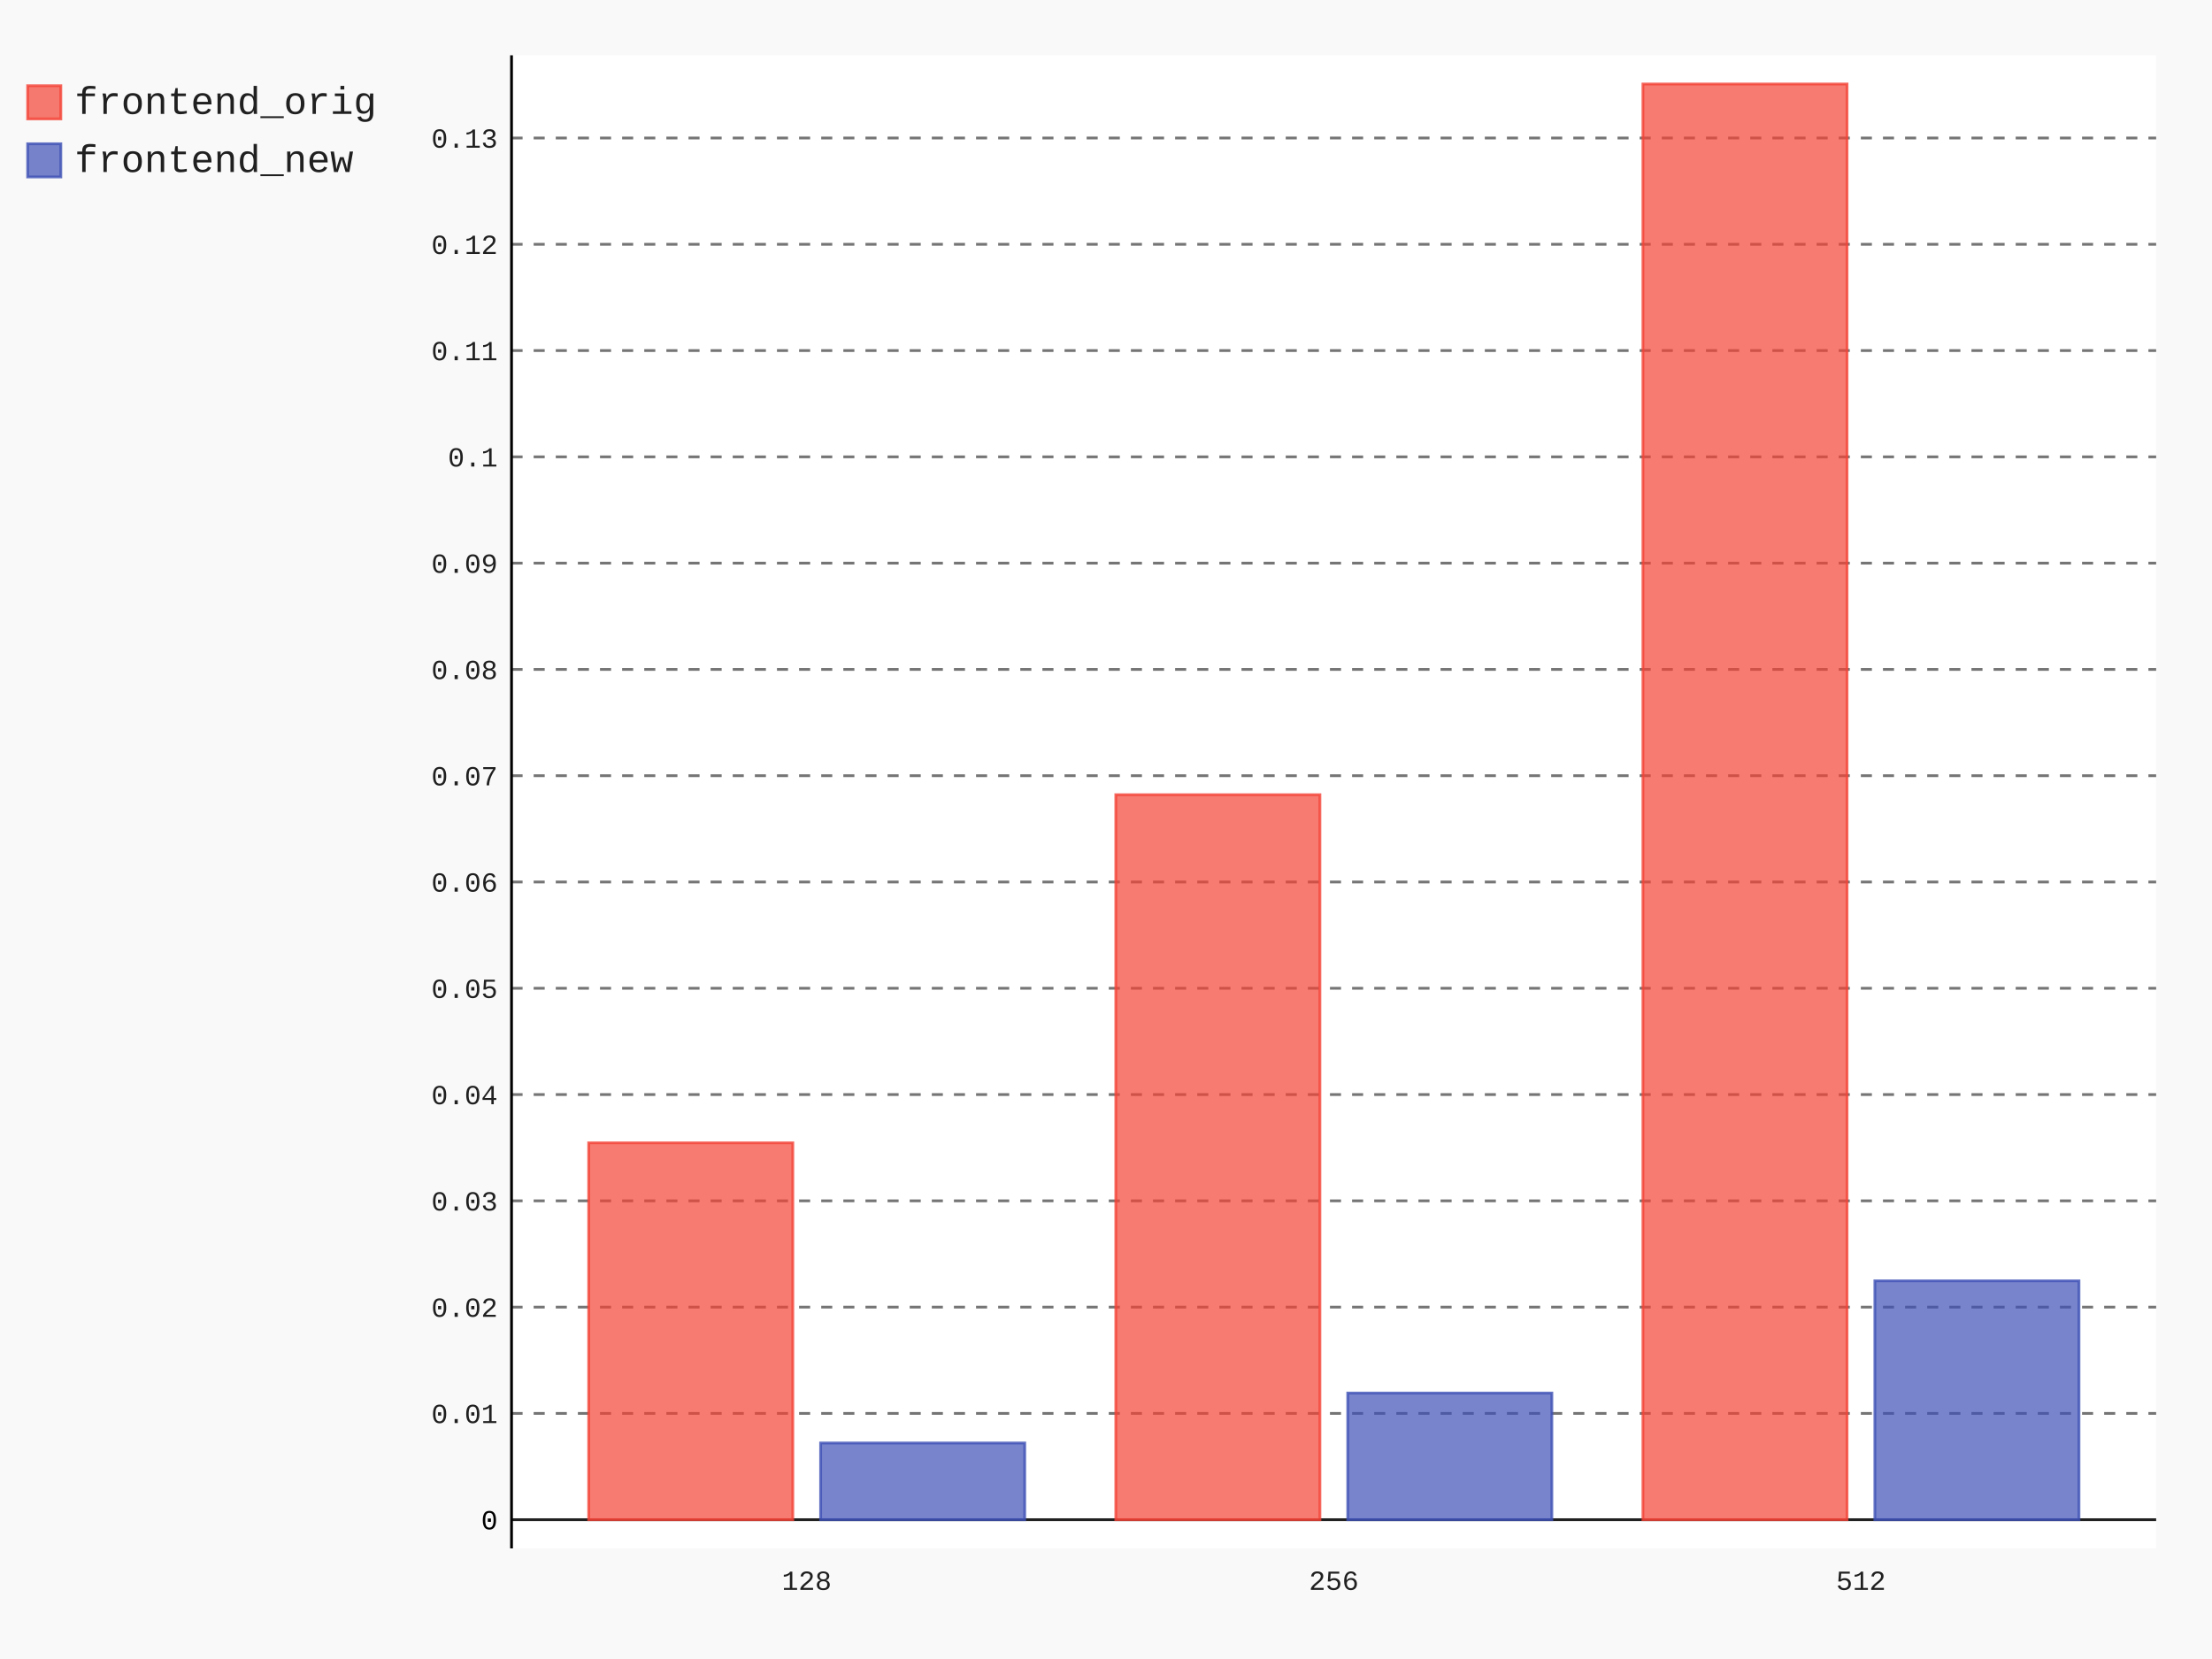
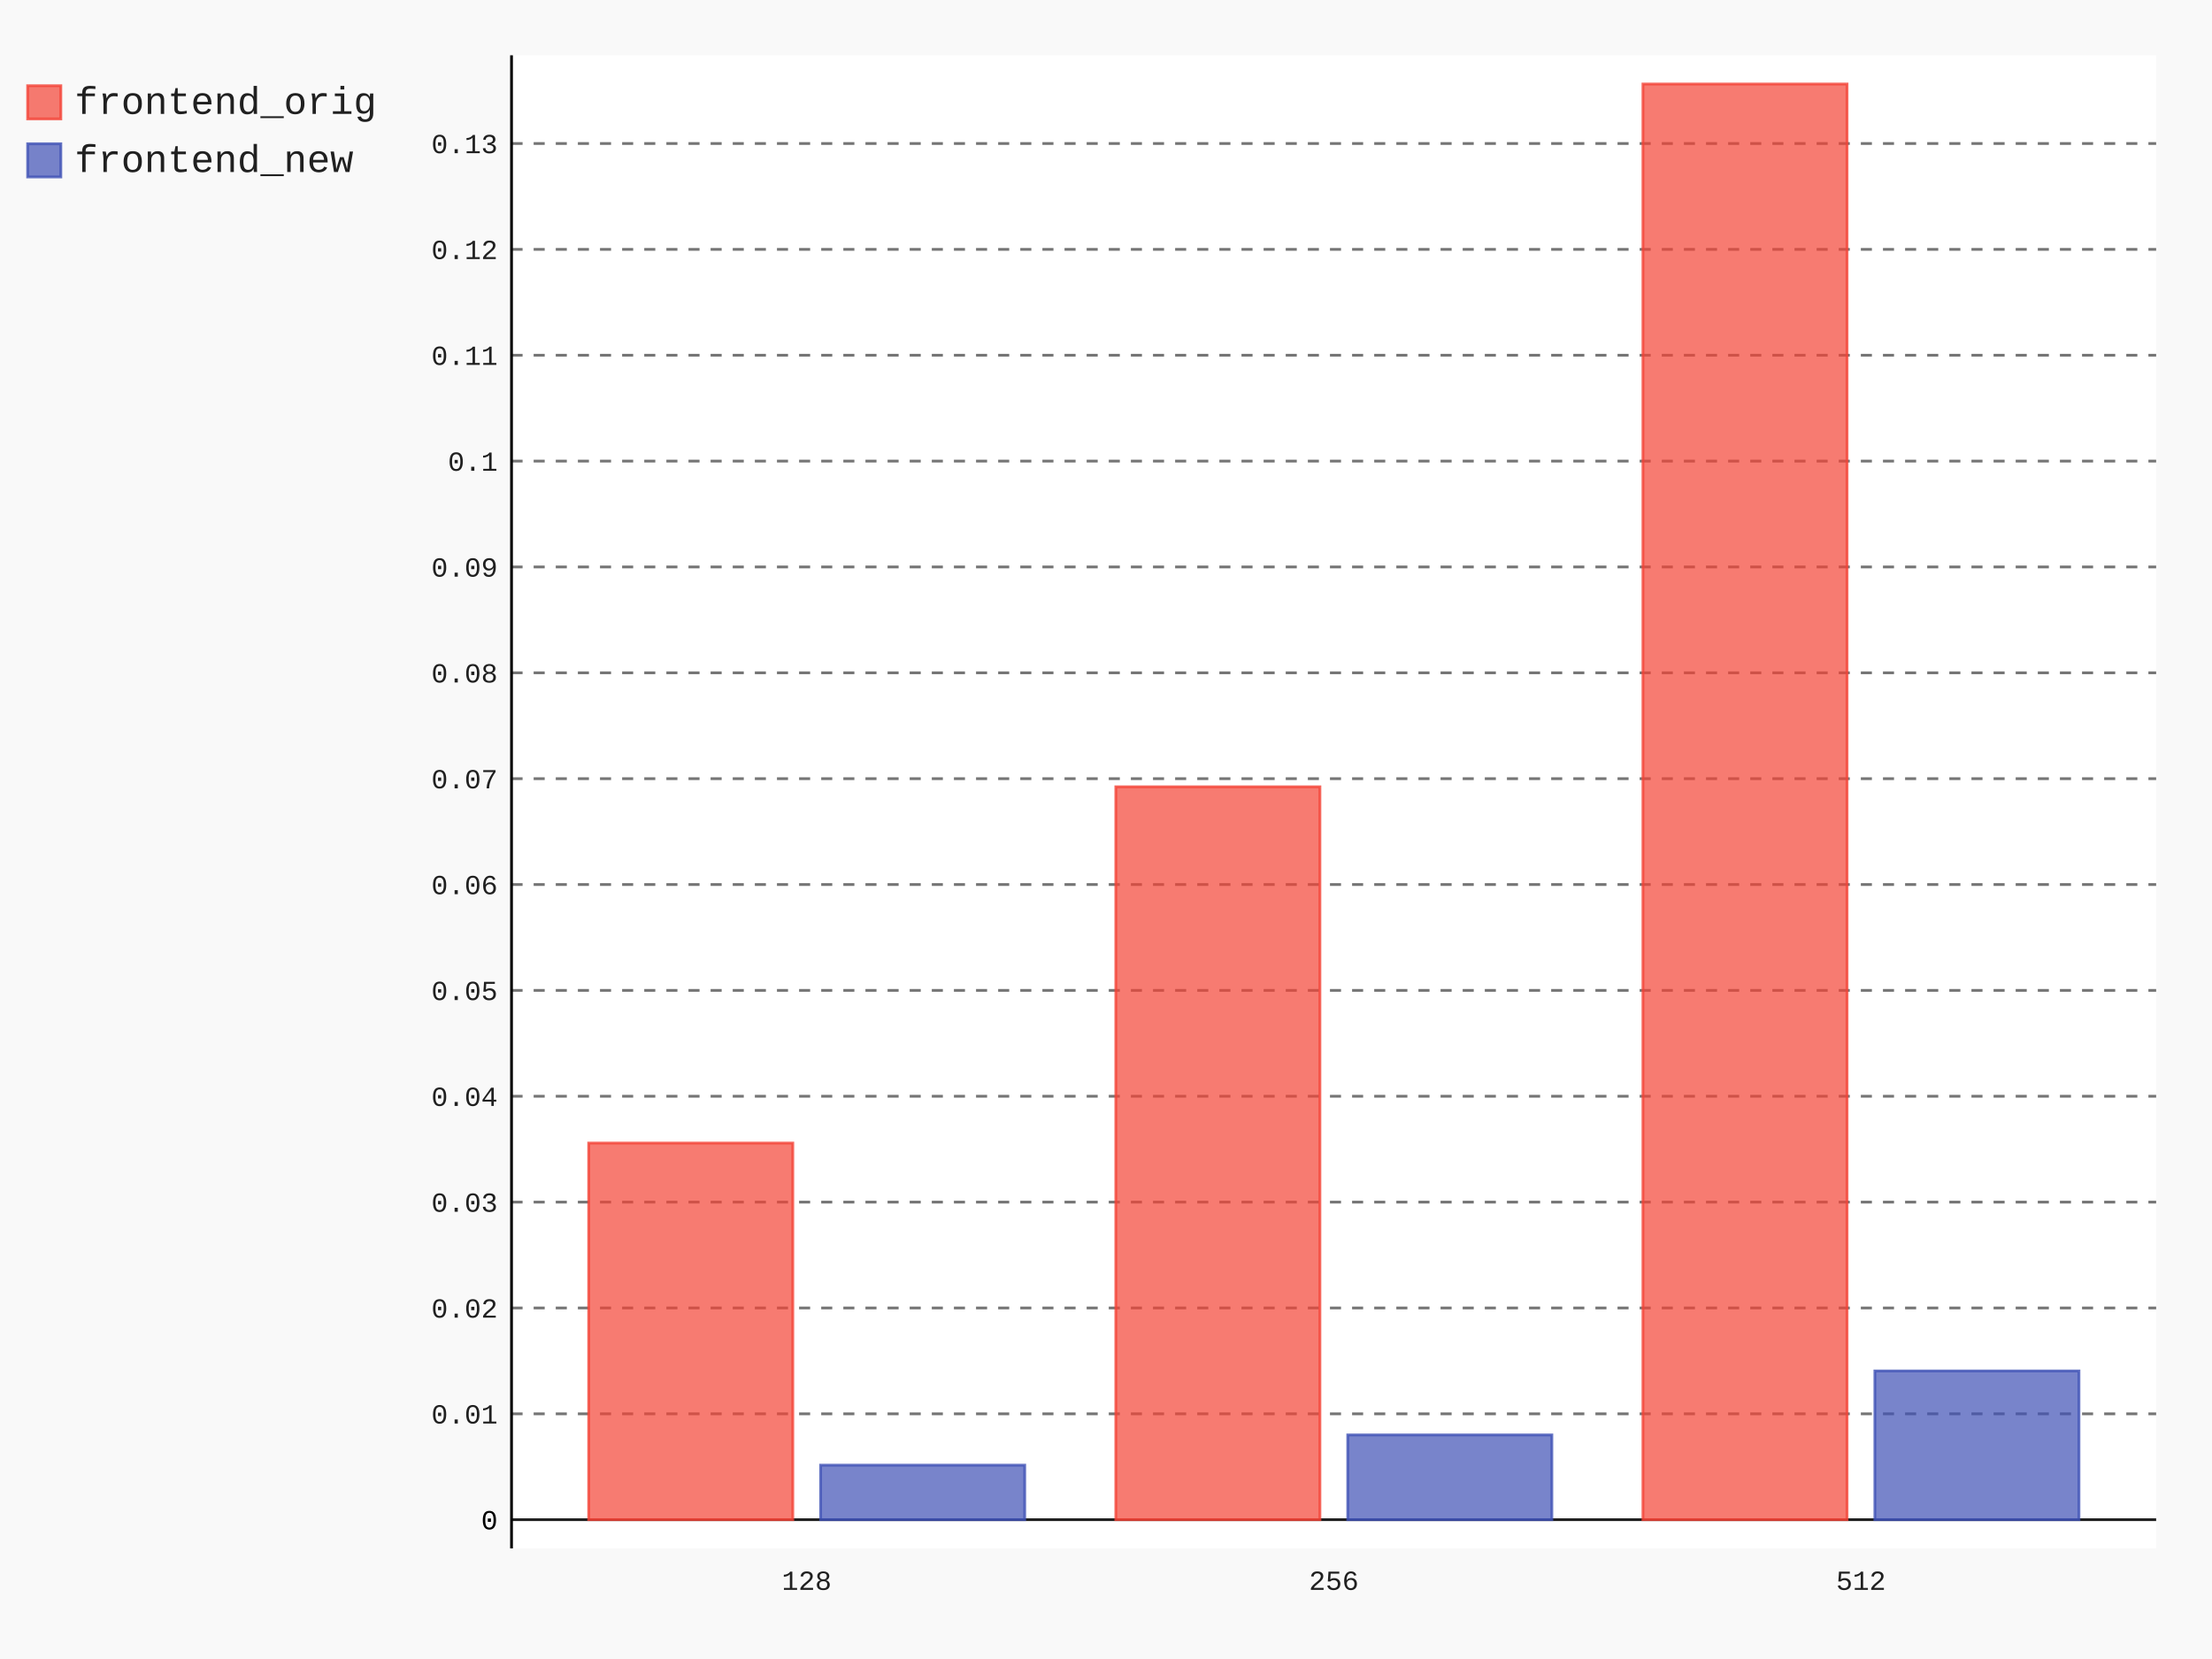
- <svg xmlns="http://www.w3.org/2000/svg" id="chart-b4ac7c08-8e70-46b9-a367-7979298d1559" class="pygal-chart" viewBox="0 0 800 600">
+ <svg xmlns="http://www.w3.org/2000/svg" id="chart-bfe93f93-f056-4d91-b0da-f38b928959a3" class="pygal-chart" viewBox="0 0 800 600">
  <defs>
-     <style type="text/css">#chart-b4ac7c08-8e70-46b9-a367-7979298d1559{-webkit-user-select:none;-webkit-font-smoothing:antialiased;font-family:Consolas,"Liberation Mono",Menlo,Courier,monospace}#chart-b4ac7c08-8e70-46b9-a367-7979298d1559 .title{font-family:Consolas,"Liberation Mono",Menlo,Courier,monospace;font-size:16px}#chart-b4ac7c08-8e70-46b9-a367-7979298d1559 .legends .legend text{font-family:Consolas,"Liberation Mono",Menlo,Courier,monospace;font-size:14px}#chart-b4ac7c08-8e70-46b9-a367-7979298d1559 .axis text{font-family:Consolas,"Liberation Mono",Menlo,Courier,monospace;font-size:10px}#chart-b4ac7c08-8e70-46b9-a367-7979298d1559 .axis text.major{font-family:Consolas,"Liberation Mono",Menlo,Courier,monospace;font-size:10px}#chart-b4ac7c08-8e70-46b9-a367-7979298d1559 .text-overlay text.value{font-family:Consolas,"Liberation Mono",Menlo,Courier,monospace;font-size:16px}#chart-b4ac7c08-8e70-46b9-a367-7979298d1559 .text-overlay text.label{font-family:Consolas,"Liberation Mono",Menlo,Courier,monospace;font-size:10px}#chart-b4ac7c08-8e70-46b9-a367-7979298d1559 .tooltip{font-family:Consolas,"Liberation Mono",Menlo,Courier,monospace;font-size:14px}#chart-b4ac7c08-8e70-46b9-a367-7979298d1559 text.no_data{font-family:Consolas,"Liberation Mono",Menlo,Courier,monospace;font-size:64px}
- #chart-b4ac7c08-8e70-46b9-a367-7979298d1559{background-color:rgba(249,249,249,1)}#chart-b4ac7c08-8e70-46b9-a367-7979298d1559 path,#chart-b4ac7c08-8e70-46b9-a367-7979298d1559 line,#chart-b4ac7c08-8e70-46b9-a367-7979298d1559 rect,#chart-b4ac7c08-8e70-46b9-a367-7979298d1559 circle{-webkit-transition:150ms;-moz-transition:150ms;transition:150ms}#chart-b4ac7c08-8e70-46b9-a367-7979298d1559 .graph &gt; .background{fill:rgba(249,249,249,1)}#chart-b4ac7c08-8e70-46b9-a367-7979298d1559 .plot &gt; .background{fill:rgba(255,255,255,1)}#chart-b4ac7c08-8e70-46b9-a367-7979298d1559 .graph{fill:rgba(0,0,0,.87)}#chart-b4ac7c08-8e70-46b9-a367-7979298d1559 text.no_data{fill:rgba(0,0,0,1)}#chart-b4ac7c08-8e70-46b9-a367-7979298d1559 .title{fill:rgba(0,0,0,1)}#chart-b4ac7c08-8e70-46b9-a367-7979298d1559 .legends .legend text{fill:rgba(0,0,0,.87)}#chart-b4ac7c08-8e70-46b9-a367-7979298d1559 .legends .legend:hover text{fill:rgba(0,0,0,1)}#chart-b4ac7c08-8e70-46b9-a367-7979298d1559 .axis .line{stroke:rgba(0,0,0,1)}#chart-b4ac7c08-8e70-46b9-a367-7979298d1559 .axis .guide.line{stroke:rgba(0,0,0,.54)}#chart-b4ac7c08-8e70-46b9-a367-7979298d1559 .axis .major.line{stroke:rgba(0,0,0,.87)}#chart-b4ac7c08-8e70-46b9-a367-7979298d1559 .axis text.major{fill:rgba(0,0,0,1)}#chart-b4ac7c08-8e70-46b9-a367-7979298d1559 .axis.y .guides:hover .guide.line,#chart-b4ac7c08-8e70-46b9-a367-7979298d1559 .line-graph .axis.x .guides:hover .guide.line,#chart-b4ac7c08-8e70-46b9-a367-7979298d1559 .stackedline-graph .axis.x .guides:hover .guide.line,#chart-b4ac7c08-8e70-46b9-a367-7979298d1559 .xy-graph .axis.x .guides:hover .guide.line{stroke:rgba(0,0,0,1)}#chart-b4ac7c08-8e70-46b9-a367-7979298d1559 .axis .guides:hover text{fill:rgba(0,0,0,1)}#chart-b4ac7c08-8e70-46b9-a367-7979298d1559 .reactive{fill-opacity:.7;stroke-opacity:.8}#chart-b4ac7c08-8e70-46b9-a367-7979298d1559 .ci{stroke:rgba(0,0,0,.87)}#chart-b4ac7c08-8e70-46b9-a367-7979298d1559 .reactive.active,#chart-b4ac7c08-8e70-46b9-a367-7979298d1559 .active .reactive{fill-opacity:.8;stroke-opacity:.9;stroke-width:4}#chart-b4ac7c08-8e70-46b9-a367-7979298d1559 .ci .reactive.active{stroke-width:1.5}#chart-b4ac7c08-8e70-46b9-a367-7979298d1559 .series text{fill:rgba(0,0,0,1)}#chart-b4ac7c08-8e70-46b9-a367-7979298d1559 .tooltip rect{fill:rgba(255,255,255,1);stroke:rgba(0,0,0,1);-webkit-transition:opacity 150ms;-moz-transition:opacity 150ms;transition:opacity 150ms}#chart-b4ac7c08-8e70-46b9-a367-7979298d1559 .tooltip .label{fill:rgba(0,0,0,.87)}#chart-b4ac7c08-8e70-46b9-a367-7979298d1559 .tooltip .label{fill:rgba(0,0,0,.87)}#chart-b4ac7c08-8e70-46b9-a367-7979298d1559 .tooltip .legend{font-size:.8em;fill:rgba(0,0,0,.54)}#chart-b4ac7c08-8e70-46b9-a367-7979298d1559 .tooltip .x_label{font-size:.6em;fill:rgba(0,0,0,1)}#chart-b4ac7c08-8e70-46b9-a367-7979298d1559 .tooltip .xlink{font-size:.5em;text-decoration:underline}#chart-b4ac7c08-8e70-46b9-a367-7979298d1559 .tooltip .value{font-size:1.5em}#chart-b4ac7c08-8e70-46b9-a367-7979298d1559 .bound{font-size:.5em}#chart-b4ac7c08-8e70-46b9-a367-7979298d1559 .max-value{font-size:.75em;fill:rgba(0,0,0,.54)}#chart-b4ac7c08-8e70-46b9-a367-7979298d1559 .map-element{fill:rgba(255,255,255,1);stroke:rgba(0,0,0,.54) !important}#chart-b4ac7c08-8e70-46b9-a367-7979298d1559 .map-element .reactive{fill-opacity:inherit;stroke-opacity:inherit}#chart-b4ac7c08-8e70-46b9-a367-7979298d1559 .color-0,#chart-b4ac7c08-8e70-46b9-a367-7979298d1559 .color-0 a:visited{stroke:#F44336;fill:#F44336}#chart-b4ac7c08-8e70-46b9-a367-7979298d1559 .color-1,#chart-b4ac7c08-8e70-46b9-a367-7979298d1559 .color-1 a:visited{stroke:#3F51B5;fill:#3F51B5}#chart-b4ac7c08-8e70-46b9-a367-7979298d1559 .text-overlay .color-0 text{fill:black}#chart-b4ac7c08-8e70-46b9-a367-7979298d1559 .text-overlay .color-1 text{fill:black}
- #chart-b4ac7c08-8e70-46b9-a367-7979298d1559 text.no_data{text-anchor:middle}#chart-b4ac7c08-8e70-46b9-a367-7979298d1559 .guide.line{fill:none}#chart-b4ac7c08-8e70-46b9-a367-7979298d1559 .centered{text-anchor:middle}#chart-b4ac7c08-8e70-46b9-a367-7979298d1559 .title{text-anchor:middle}#chart-b4ac7c08-8e70-46b9-a367-7979298d1559 .legends .legend text{fill-opacity:1}#chart-b4ac7c08-8e70-46b9-a367-7979298d1559 .axis.x text{text-anchor:middle}#chart-b4ac7c08-8e70-46b9-a367-7979298d1559 .axis.x:not(.web) text[transform]{text-anchor:start}#chart-b4ac7c08-8e70-46b9-a367-7979298d1559 .axis.x:not(.web) text[transform].backwards{text-anchor:end}#chart-b4ac7c08-8e70-46b9-a367-7979298d1559 .axis.y text{text-anchor:end}#chart-b4ac7c08-8e70-46b9-a367-7979298d1559 .axis.y text[transform].backwards{text-anchor:start}#chart-b4ac7c08-8e70-46b9-a367-7979298d1559 .axis.y2 text{text-anchor:start}#chart-b4ac7c08-8e70-46b9-a367-7979298d1559 .axis.y2 text[transform].backwards{text-anchor:end}#chart-b4ac7c08-8e70-46b9-a367-7979298d1559 .axis .guide.line{stroke-dasharray:4,4}#chart-b4ac7c08-8e70-46b9-a367-7979298d1559 .axis .major.guide.line{stroke-dasharray:6,6}#chart-b4ac7c08-8e70-46b9-a367-7979298d1559 .horizontal .axis.y .guide.line,#chart-b4ac7c08-8e70-46b9-a367-7979298d1559 .horizontal .axis.y2 .guide.line,#chart-b4ac7c08-8e70-46b9-a367-7979298d1559 .vertical .axis.x .guide.line{opacity:0}#chart-b4ac7c08-8e70-46b9-a367-7979298d1559 .horizontal .axis.always_show .guide.line,#chart-b4ac7c08-8e70-46b9-a367-7979298d1559 .vertical .axis.always_show .guide.line{opacity:1 !important}#chart-b4ac7c08-8e70-46b9-a367-7979298d1559 .axis.y .guides:hover .guide.line,#chart-b4ac7c08-8e70-46b9-a367-7979298d1559 .axis.y2 .guides:hover .guide.line,#chart-b4ac7c08-8e70-46b9-a367-7979298d1559 .axis.x .guides:hover .guide.line{opacity:1}#chart-b4ac7c08-8e70-46b9-a367-7979298d1559 .axis .guides:hover text{opacity:1}#chart-b4ac7c08-8e70-46b9-a367-7979298d1559 .nofill{fill:none}#chart-b4ac7c08-8e70-46b9-a367-7979298d1559 .subtle-fill{fill-opacity:.2}#chart-b4ac7c08-8e70-46b9-a367-7979298d1559 .dot{stroke-width:1px;fill-opacity:1}#chart-b4ac7c08-8e70-46b9-a367-7979298d1559 .dot.active{stroke-width:5px}#chart-b4ac7c08-8e70-46b9-a367-7979298d1559 .dot.negative{fill:transparent}#chart-b4ac7c08-8e70-46b9-a367-7979298d1559 text,#chart-b4ac7c08-8e70-46b9-a367-7979298d1559 tspan{stroke:none !important}#chart-b4ac7c08-8e70-46b9-a367-7979298d1559 .series text.active{opacity:1}#chart-b4ac7c08-8e70-46b9-a367-7979298d1559 .tooltip rect{fill-opacity:.95;stroke-width:.5}#chart-b4ac7c08-8e70-46b9-a367-7979298d1559 .tooltip text{fill-opacity:1}#chart-b4ac7c08-8e70-46b9-a367-7979298d1559 .showable{visibility:hidden}#chart-b4ac7c08-8e70-46b9-a367-7979298d1559 .showable.shown{visibility:visible}#chart-b4ac7c08-8e70-46b9-a367-7979298d1559 .gauge-background{fill:rgba(229,229,229,1);stroke:none}#chart-b4ac7c08-8e70-46b9-a367-7979298d1559 .bg-lines{stroke:rgba(249,249,249,1);stroke-width:2px}</style>
+     <style type="text/css">#chart-bfe93f93-f056-4d91-b0da-f38b928959a3{-webkit-user-select:none;-webkit-font-smoothing:antialiased;font-family:Consolas,"Liberation Mono",Menlo,Courier,monospace}#chart-bfe93f93-f056-4d91-b0da-f38b928959a3 .title{font-family:Consolas,"Liberation Mono",Menlo,Courier,monospace;font-size:16px}#chart-bfe93f93-f056-4d91-b0da-f38b928959a3 .legends .legend text{font-family:Consolas,"Liberation Mono",Menlo,Courier,monospace;font-size:14px}#chart-bfe93f93-f056-4d91-b0da-f38b928959a3 .axis text{font-family:Consolas,"Liberation Mono",Menlo,Courier,monospace;font-size:10px}#chart-bfe93f93-f056-4d91-b0da-f38b928959a3 .axis text.major{font-family:Consolas,"Liberation Mono",Menlo,Courier,monospace;font-size:10px}#chart-bfe93f93-f056-4d91-b0da-f38b928959a3 .text-overlay text.value{font-family:Consolas,"Liberation Mono",Menlo,Courier,monospace;font-size:16px}#chart-bfe93f93-f056-4d91-b0da-f38b928959a3 .text-overlay text.label{font-family:Consolas,"Liberation Mono",Menlo,Courier,monospace;font-size:10px}#chart-bfe93f93-f056-4d91-b0da-f38b928959a3 .tooltip{font-family:Consolas,"Liberation Mono",Menlo,Courier,monospace;font-size:14px}#chart-bfe93f93-f056-4d91-b0da-f38b928959a3 text.no_data{font-family:Consolas,"Liberation Mono",Menlo,Courier,monospace;font-size:64px}
+ #chart-bfe93f93-f056-4d91-b0da-f38b928959a3{background-color:rgba(249,249,249,1)}#chart-bfe93f93-f056-4d91-b0da-f38b928959a3 path,#chart-bfe93f93-f056-4d91-b0da-f38b928959a3 line,#chart-bfe93f93-f056-4d91-b0da-f38b928959a3 rect,#chart-bfe93f93-f056-4d91-b0da-f38b928959a3 circle{-webkit-transition:150ms;-moz-transition:150ms;transition:150ms}#chart-bfe93f93-f056-4d91-b0da-f38b928959a3 .graph &gt; .background{fill:rgba(249,249,249,1)}#chart-bfe93f93-f056-4d91-b0da-f38b928959a3 .plot &gt; .background{fill:rgba(255,255,255,1)}#chart-bfe93f93-f056-4d91-b0da-f38b928959a3 .graph{fill:rgba(0,0,0,.87)}#chart-bfe93f93-f056-4d91-b0da-f38b928959a3 text.no_data{fill:rgba(0,0,0,1)}#chart-bfe93f93-f056-4d91-b0da-f38b928959a3 .title{fill:rgba(0,0,0,1)}#chart-bfe93f93-f056-4d91-b0da-f38b928959a3 .legends .legend text{fill:rgba(0,0,0,.87)}#chart-bfe93f93-f056-4d91-b0da-f38b928959a3 .legends .legend:hover text{fill:rgba(0,0,0,1)}#chart-bfe93f93-f056-4d91-b0da-f38b928959a3 .axis .line{stroke:rgba(0,0,0,1)}#chart-bfe93f93-f056-4d91-b0da-f38b928959a3 .axis .guide.line{stroke:rgba(0,0,0,.54)}#chart-bfe93f93-f056-4d91-b0da-f38b928959a3 .axis .major.line{stroke:rgba(0,0,0,.87)}#chart-bfe93f93-f056-4d91-b0da-f38b928959a3 .axis text.major{fill:rgba(0,0,0,1)}#chart-bfe93f93-f056-4d91-b0da-f38b928959a3 .axis.y .guides:hover .guide.line,#chart-bfe93f93-f056-4d91-b0da-f38b928959a3 .line-graph .axis.x .guides:hover .guide.line,#chart-bfe93f93-f056-4d91-b0da-f38b928959a3 .stackedline-graph .axis.x .guides:hover .guide.line,#chart-bfe93f93-f056-4d91-b0da-f38b928959a3 .xy-graph .axis.x .guides:hover .guide.line{stroke:rgba(0,0,0,1)}#chart-bfe93f93-f056-4d91-b0da-f38b928959a3 .axis .guides:hover text{fill:rgba(0,0,0,1)}#chart-bfe93f93-f056-4d91-b0da-f38b928959a3 .reactive{fill-opacity:.7;stroke-opacity:.8}#chart-bfe93f93-f056-4d91-b0da-f38b928959a3 .ci{stroke:rgba(0,0,0,.87)}#chart-bfe93f93-f056-4d91-b0da-f38b928959a3 .reactive.active,#chart-bfe93f93-f056-4d91-b0da-f38b928959a3 .active .reactive{fill-opacity:.8;stroke-opacity:.9;stroke-width:4}#chart-bfe93f93-f056-4d91-b0da-f38b928959a3 .ci .reactive.active{stroke-width:1.5}#chart-bfe93f93-f056-4d91-b0da-f38b928959a3 .series text{fill:rgba(0,0,0,1)}#chart-bfe93f93-f056-4d91-b0da-f38b928959a3 .tooltip rect{fill:rgba(255,255,255,1);stroke:rgba(0,0,0,1);-webkit-transition:opacity 150ms;-moz-transition:opacity 150ms;transition:opacity 150ms}#chart-bfe93f93-f056-4d91-b0da-f38b928959a3 .tooltip .label{fill:rgba(0,0,0,.87)}#chart-bfe93f93-f056-4d91-b0da-f38b928959a3 .tooltip .label{fill:rgba(0,0,0,.87)}#chart-bfe93f93-f056-4d91-b0da-f38b928959a3 .tooltip .legend{font-size:.8em;fill:rgba(0,0,0,.54)}#chart-bfe93f93-f056-4d91-b0da-f38b928959a3 .tooltip .x_label{font-size:.6em;fill:rgba(0,0,0,1)}#chart-bfe93f93-f056-4d91-b0da-f38b928959a3 .tooltip .xlink{font-size:.5em;text-decoration:underline}#chart-bfe93f93-f056-4d91-b0da-f38b928959a3 .tooltip .value{font-size:1.5em}#chart-bfe93f93-f056-4d91-b0da-f38b928959a3 .bound{font-size:.5em}#chart-bfe93f93-f056-4d91-b0da-f38b928959a3 .max-value{font-size:.75em;fill:rgba(0,0,0,.54)}#chart-bfe93f93-f056-4d91-b0da-f38b928959a3 .map-element{fill:rgba(255,255,255,1);stroke:rgba(0,0,0,.54) !important}#chart-bfe93f93-f056-4d91-b0da-f38b928959a3 .map-element .reactive{fill-opacity:inherit;stroke-opacity:inherit}#chart-bfe93f93-f056-4d91-b0da-f38b928959a3 .color-0,#chart-bfe93f93-f056-4d91-b0da-f38b928959a3 .color-0 a:visited{stroke:#F44336;fill:#F44336}#chart-bfe93f93-f056-4d91-b0da-f38b928959a3 .color-1,#chart-bfe93f93-f056-4d91-b0da-f38b928959a3 .color-1 a:visited{stroke:#3F51B5;fill:#3F51B5}#chart-bfe93f93-f056-4d91-b0da-f38b928959a3 .text-overlay .color-0 text{fill:black}#chart-bfe93f93-f056-4d91-b0da-f38b928959a3 .text-overlay .color-1 text{fill:black}
+ #chart-bfe93f93-f056-4d91-b0da-f38b928959a3 text.no_data{text-anchor:middle}#chart-bfe93f93-f056-4d91-b0da-f38b928959a3 .guide.line{fill:none}#chart-bfe93f93-f056-4d91-b0da-f38b928959a3 .centered{text-anchor:middle}#chart-bfe93f93-f056-4d91-b0da-f38b928959a3 .title{text-anchor:middle}#chart-bfe93f93-f056-4d91-b0da-f38b928959a3 .legends .legend text{fill-opacity:1}#chart-bfe93f93-f056-4d91-b0da-f38b928959a3 .axis.x text{text-anchor:middle}#chart-bfe93f93-f056-4d91-b0da-f38b928959a3 .axis.x:not(.web) text[transform]{text-anchor:start}#chart-bfe93f93-f056-4d91-b0da-f38b928959a3 .axis.x:not(.web) text[transform].backwards{text-anchor:end}#chart-bfe93f93-f056-4d91-b0da-f38b928959a3 .axis.y text{text-anchor:end}#chart-bfe93f93-f056-4d91-b0da-f38b928959a3 .axis.y text[transform].backwards{text-anchor:start}#chart-bfe93f93-f056-4d91-b0da-f38b928959a3 .axis.y2 text{text-anchor:start}#chart-bfe93f93-f056-4d91-b0da-f38b928959a3 .axis.y2 text[transform].backwards{text-anchor:end}#chart-bfe93f93-f056-4d91-b0da-f38b928959a3 .axis .guide.line{stroke-dasharray:4,4}#chart-bfe93f93-f056-4d91-b0da-f38b928959a3 .axis .major.guide.line{stroke-dasharray:6,6}#chart-bfe93f93-f056-4d91-b0da-f38b928959a3 .horizontal .axis.y .guide.line,#chart-bfe93f93-f056-4d91-b0da-f38b928959a3 .horizontal .axis.y2 .guide.line,#chart-bfe93f93-f056-4d91-b0da-f38b928959a3 .vertical .axis.x .guide.line{opacity:0}#chart-bfe93f93-f056-4d91-b0da-f38b928959a3 .horizontal .axis.always_show .guide.line,#chart-bfe93f93-f056-4d91-b0da-f38b928959a3 .vertical .axis.always_show .guide.line{opacity:1 !important}#chart-bfe93f93-f056-4d91-b0da-f38b928959a3 .axis.y .guides:hover .guide.line,#chart-bfe93f93-f056-4d91-b0da-f38b928959a3 .axis.y2 .guides:hover .guide.line,#chart-bfe93f93-f056-4d91-b0da-f38b928959a3 .axis.x .guides:hover .guide.line{opacity:1}#chart-bfe93f93-f056-4d91-b0da-f38b928959a3 .axis .guides:hover text{opacity:1}#chart-bfe93f93-f056-4d91-b0da-f38b928959a3 .nofill{fill:none}#chart-bfe93f93-f056-4d91-b0da-f38b928959a3 .subtle-fill{fill-opacity:.2}#chart-bfe93f93-f056-4d91-b0da-f38b928959a3 .dot{stroke-width:1px;fill-opacity:1}#chart-bfe93f93-f056-4d91-b0da-f38b928959a3 .dot.active{stroke-width:5px}#chart-bfe93f93-f056-4d91-b0da-f38b928959a3 .dot.negative{fill:transparent}#chart-bfe93f93-f056-4d91-b0da-f38b928959a3 text,#chart-bfe93f93-f056-4d91-b0da-f38b928959a3 tspan{stroke:none !important}#chart-bfe93f93-f056-4d91-b0da-f38b928959a3 .series text.active{opacity:1}#chart-bfe93f93-f056-4d91-b0da-f38b928959a3 .tooltip rect{fill-opacity:.95;stroke-width:.5}#chart-bfe93f93-f056-4d91-b0da-f38b928959a3 .tooltip text{fill-opacity:1}#chart-bfe93f93-f056-4d91-b0da-f38b928959a3 .showable{visibility:hidden}#chart-bfe93f93-f056-4d91-b0da-f38b928959a3 .showable.shown{visibility:visible}#chart-bfe93f93-f056-4d91-b0da-f38b928959a3 .gauge-background{fill:rgba(229,229,229,1);stroke:none}#chart-bfe93f93-f056-4d91-b0da-f38b928959a3 .bg-lines{stroke:rgba(249,249,249,1);stroke-width:2px}</style>
  </defs>
  <g class="graph bar-graph vertical">
    <rect x="0" y="0" width="800" height="600" class="background" />
    <g transform="translate(185, 20)" class="plot">
      <rect x="0" y="0" width="594.8" height="540" class="background" />
      <g class="axis y always_show">
        <g class="guides">
          <path d="M0 529.615 h594.8" class="axis major line" />
          <text x="-5" y="533.115" class="major">0</text>
        </g>
        <g class="guides">
-           <path d="M0 491.177 h594.8" class="guide line" />
-           <text x="-5" y="494.677" class="">0.01</text>
+           <path d="M0 491.33 h594.8" class="guide line" />
+           <text x="-5" y="494.83" class="">0.01</text>
        </g>
        <g class="guides">
-           <path d="M0 452.738 h594.8" class="guide line" />
-           <text x="-5" y="456.238" class="">0.02</text>
+           <path d="M0 453.044 h594.8" class="guide line" />
+           <text x="-5" y="456.544" class="">0.02</text>
        </g>
        <g class="guides">
-           <path d="M0 414.299 h594.8" class="guide line" />
-           <text x="-5" y="417.799" class="">0.03</text>
+           <path d="M0 414.759 h594.8" class="guide line" />
+           <text x="-5" y="418.259" class="">0.03</text>
        </g>
        <g class="guides">
-           <path d="M0 375.86 h594.8" class="guide line" />
-           <text x="-5" y="379.36" class="">0.04</text>
+           <path d="M0 376.474 h594.8" class="guide line" />
+           <text x="-5" y="379.974" class="">0.04</text>
        </g>
        <g class="guides">
-           <path d="M0 337.421 h594.8" class="guide line" />
-           <text x="-5" y="340.921" class="">0.05</text>
+           <path d="M0 338.188 h594.8" class="guide line" />
+           <text x="-5" y="341.688" class="">0.05</text>
        </g>
        <g class="guides">
-           <path d="M0 298.983 h594.8" class="guide line" />
-           <text x="-5" y="302.483" class="">0.06</text>
+           <path d="M0 299.903 h594.8" class="guide line" />
+           <text x="-5" y="303.403" class="">0.06</text>
        </g>
        <g class="guides">
-           <path d="M0 260.544 h594.8" class="guide line" />
-           <text x="-5" y="264.044" class="">0.07</text>
+           <path d="M0 261.617 h594.8" class="guide line" />
+           <text x="-5" y="265.117" class="">0.07</text>
        </g>
        <g class="guides">
-           <path d="M0 222.105 h594.8" class="guide line" />
-           <text x="-5" y="225.605" class="">0.08</text>
+           <path d="M0 223.332 h594.8" class="guide line" />
+           <text x="-5" y="226.832" class="">0.08</text>
        </g>
        <g class="guides">
-           <path d="M0 183.666 h594.8" class="guide line" />
-           <text x="-5" y="187.166" class="">0.09</text>
+           <path d="M0 185.046 h594.8" class="guide line" />
+           <text x="-5" y="188.546" class="">0.09</text>
        </g>
        <g class="guides">
-           <path d="M0 145.227 h594.8" class="guide line" />
-           <text x="-5" y="148.727" class="">0.1</text>
+           <path d="M0 146.761 h594.8" class="guide line" />
+           <text x="-5" y="150.261" class="">0.1</text>
        </g>
        <g class="guides">
-           <path d="M0 106.788 h594.8" class="guide line" />
-           <text x="-5" y="110.288" class="">0.11</text>
+           <path d="M0 108.475 h594.8" class="guide line" />
+           <text x="-5" y="111.975" class="">0.11</text>
        </g>
        <g class="guides">
-           <path d="M0 68.35 h594.8" class="guide line" />
-           <text x="-5" y="71.85" class="">0.12</text>
+           <path d="M0 70.19 h594.8" class="guide line" />
+           <text x="-5" y="73.69" class="">0.12</text>
        </g>
        <g class="guides">
-           <path d="M0 29.911 h594.8" class="guide line" />
-           <text x="-5" y="33.411" class="">0.13</text>
+           <path d="M0 31.905 h594.8" class="guide line" />
+           <text x="-5" y="35.405" class="">0.13</text>
        </g>
      </g>
      <g class="axis x">
        <path d="M0 0 v540" class="line" />
        <g class="guides">
          <path d="M106.759 0 v540" class="guide line" />
          <text x="106.759" y="555.0" class="">128</text>
        </g>
        <g class="guides">
          <path d="M297.4 0 v540" class="guide line" />
          <text x="297.4" y="555.0" class="">256</text>
        </g>
        <g class="guides">
          <path d="M488.041 0 v540" class="guide line" />
          <text x="488.041" y="555.0" class="">512</text>
        </g>
      </g>
      <g class="series serie-0 color-0">
        <g class="bars">
          <g class="bar">
-             <rect x="27.91" y="393.326" rx="0" ry="0" width="73.816" height="136.289" class="rect reactive tooltip-trigger" />
+             <rect x="27.91" y="393.408" rx="0" ry="0" width="73.816" height="136.207" class="rect reactive tooltip-trigger" />
          </g>
          <g class="bar">
-             <rect x="218.551" y="267.417" rx="0" ry="0" width="73.816" height="262.199" class="rect reactive tooltip-trigger" />
+             <rect x="218.551" y="264.555" rx="0" ry="0" width="73.816" height="265.06" class="rect reactive tooltip-trigger" />
          </g>
          <g class="bar">
            <rect x="409.192" y="10.385" rx="0" ry="0" width="73.816" height="519.231" class="rect reactive tooltip-trigger" />
          </g>
        </g>
      </g>
      <g class="series serie-1 color-1">
        <g class="bars">
          <g class="bar">
-             <rect x="111.792" y="501.879" rx="0" ry="0" width="73.816" height="27.736" class="rect reactive tooltip-trigger" />
+             <rect x="111.792" y="509.893" rx="0" ry="0" width="73.816" height="19.723" class="rect reactive tooltip-trigger" />
          </g>
          <g class="bar">
-             <rect x="302.433" y="483.819" rx="0" ry="0" width="73.816" height="45.796" class="rect reactive tooltip-trigger" />
+             <rect x="302.433" y="498.961" rx="0" ry="0" width="73.816" height="30.655" class="rect reactive tooltip-trigger" />
          </g>
          <g class="bar">
-             <rect x="493.074" y="443.235" rx="0" ry="0" width="73.816" height="86.381" class="rect reactive tooltip-trigger" />
+             <rect x="493.074" y="475.824" rx="0" ry="0" width="73.816" height="53.791" class="rect reactive tooltip-trigger" />
          </g>
        </g>
      </g>
    </g>
    <g class="titles" />
    <g transform="translate(185, 20)" class="plot overlay">
      <g class="series serie-0 color-0" />
      <g class="series serie-1 color-1" />
    </g>
    <g transform="translate(185, 20)" class="plot text-overlay">
      <g class="series serie-0 color-0" />
      <g class="series serie-1 color-1" />
    </g>
    <g transform="translate(185, 20)" class="plot tooltip-overlay">
      <g transform="translate(0 0)" style="opacity: 0" class="tooltip">
        <rect rx="0" ry="0" width="0" height="0" class="tooltip-box" />
        <g class="text" />
      </g>
    </g>
    <g transform="translate(10, 30)" class="legends">
      <g id="activate-serie-0" class="legend reactive activate-serie">
        <rect x="0.0" y="1.0" width="12" height="12" class="color-0 reactive" />
        <text x="17.0" y="11.2">frontend_orig</text>
      </g>
      <g id="activate-serie-1" class="legend reactive activate-serie">
        <rect x="0.0" y="22.0" width="12" height="12" class="color-1 reactive" />
        <text x="17.0" y="32.2">frontend_new</text>
      </g>
    </g>
    <g transform="translate(790, 30)" class="legends" />
  </g>
</svg>
